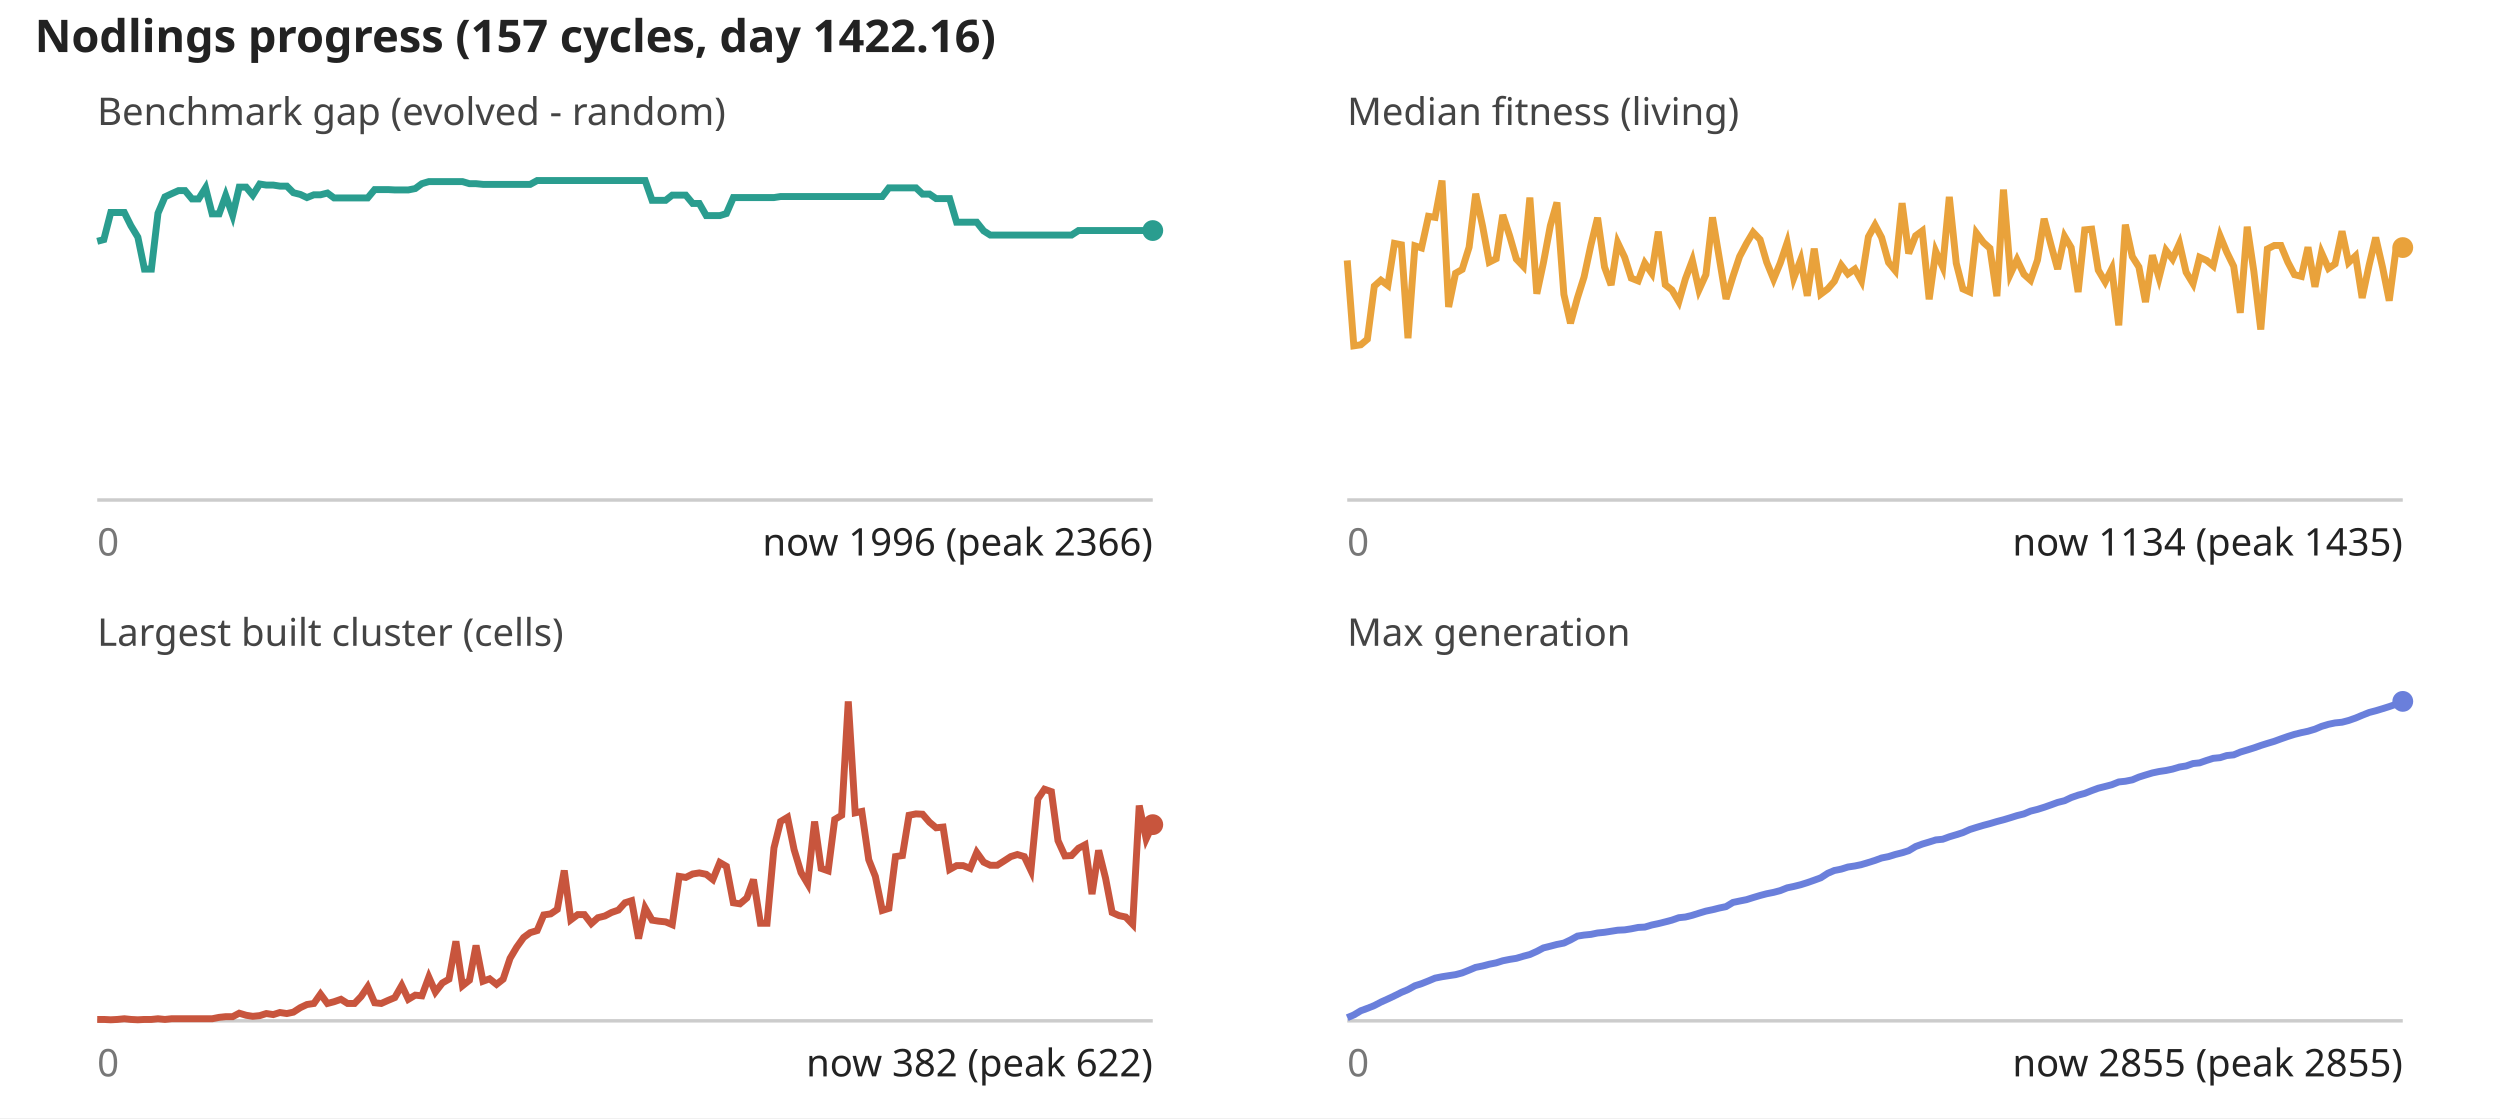
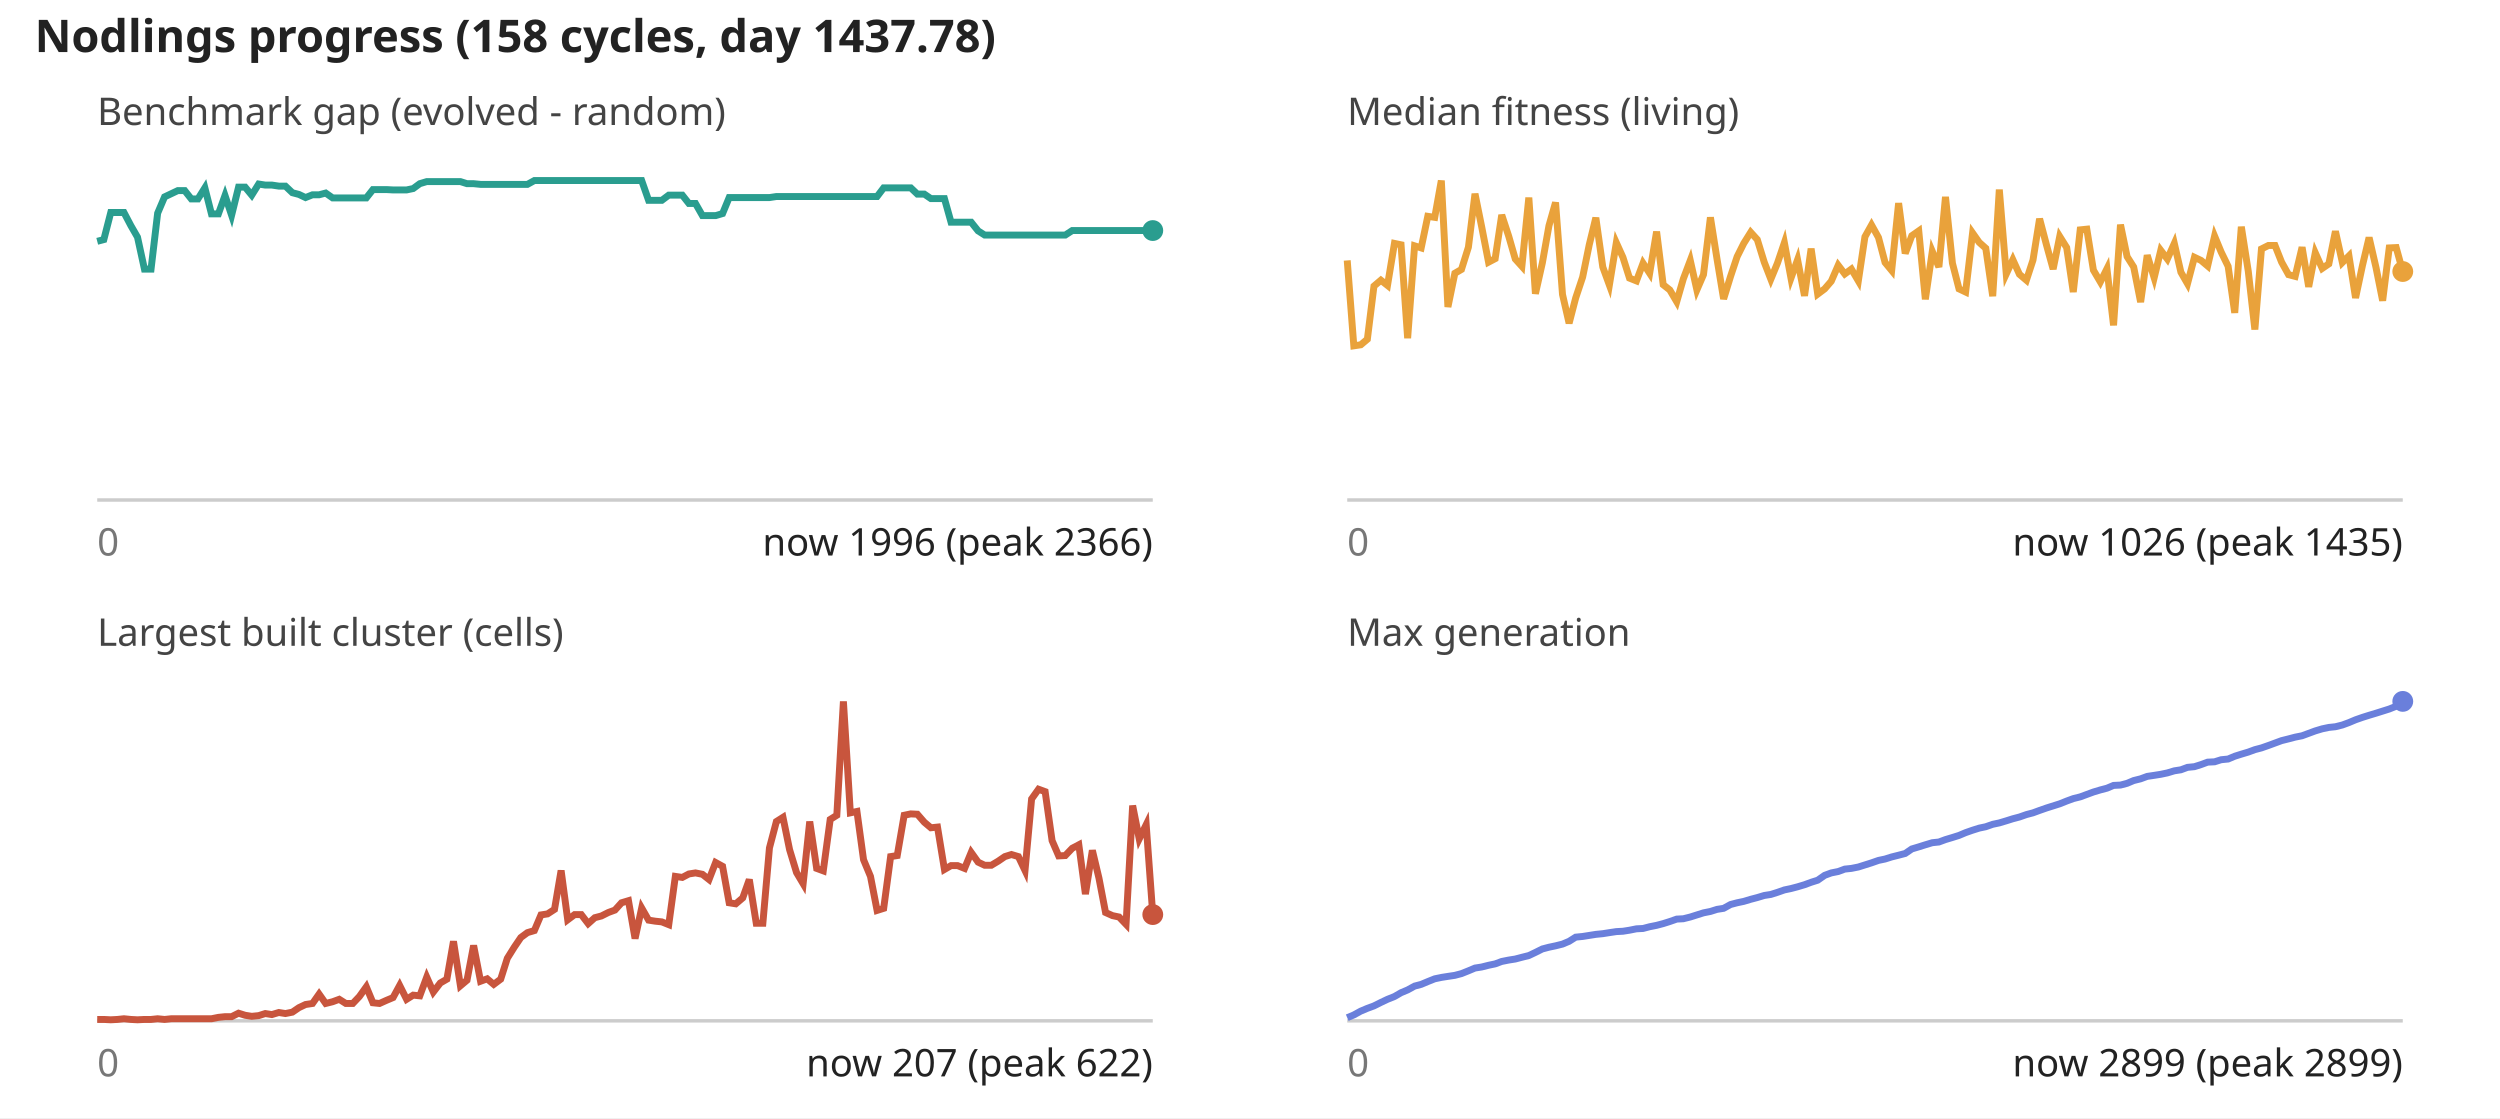
<svg xmlns="http://www.w3.org/2000/svg" viewBox="0 0 720 322" font-family="sans-serif" font-size="11">
  <rect width="100%" height="100%" fill="#fff" />
-   <text x="10" y="15" font-size="13" font-weight="bold" fill="#222">Nodlings progress (157 cycles, day 1422.16)</text>
+   <text x="10" y="15" font-size="13" font-weight="bold" fill="#222">Nodlings progress (158 cycles, day 1437.78)</text>
  <text x="28" y="36" fill="#444">Benchmark gap (evolved - random)</text>
  <line x1="28" y1="144" x2="332" y2="144" stroke="#ccc" />
-   <polyline fill="none" stroke="#2a9d8f" stroke-width="2" points="28.0,69.5 29.9,69.0 31.9,61.2 33.8,61.2 35.8,61.2 37.7,65.0 39.7,68.3 41.6,77.5 43.6,77.5 45.5,61.4 47.5,56.7 49.4,55.8 51.4,54.9 53.3,54.9 55.3,57.3 57.2,57.3 59.2,54.1 61.1,61.6 63.1,61.6 65.0,56.3 67.0,62.0 68.9,53.9 70.9,53.9 72.8,56.2 74.8,53.0 76.7,53.3 78.7,53.3 80.6,53.6 82.6,53.6 84.5,55.5 86.5,56.0 88.4,56.9 90.4,56.1 92.3,56.1 94.3,55.6 96.2,57.0 98.2,57.0 100.1,57.0 102.1,57.0 104.0,57.0 105.9,57.0 107.9,54.6 109.8,54.6 111.8,54.6 113.7,54.7 115.7,54.7 117.6,54.7 119.6,54.3 121.5,52.9 123.5,52.3 125.4,52.3 127.4,52.3 129.3,52.3 131.3,52.3 133.2,52.3 135.2,52.9 137.1,52.9 139.1,53.1 141.0,53.1 143.0,53.1 144.9,53.1 146.9,53.1 148.8,53.1 150.8,53.1 152.7,53.1 154.7,52.0 156.6,52.0 158.6,52.0 160.5,52.0 162.5,52.0 164.4,52.0 166.4,52.0 168.3,52.0 170.3,52.0 172.2,52.0 174.2,52.0 176.1,52.0 178.1,52.0 180.0,52.0 181.9,52.0 183.9,52.0 185.8,52.0 187.8,57.7 189.7,57.7 191.7,57.7 193.6,56.2 195.6,56.2 197.5,56.2 199.5,58.6 201.4,58.6 203.4,62.1 205.3,62.1 207.3,62.1 209.2,61.5 211.2,56.9 213.1,56.9 215.1,56.9 217.0,56.9 219.0,56.9 220.9,56.9 222.9,56.9 224.8,56.6 226.8,56.6 228.7,56.6 230.7,56.6 232.6,56.6 234.6,56.6 236.5,56.6 238.5,56.6 240.4,56.6 242.4,56.6 244.3,56.6 246.3,56.6 248.2,56.6 250.2,56.6 252.1,56.6 254.1,56.6 256.0,54.1 257.9,54.1 259.9,54.1 261.8,54.1 263.8,54.1 265.7,55.9 267.7,55.9 269.6,57.2 271.6,57.2 273.5,57.2 275.5,64.0 277.4,64.0 279.4,64.0 281.3,64.0 283.3,66.5 285.2,67.7 287.2,67.7 289.1,67.7 291.1,67.7 293.0,67.7 295.0,67.7 296.9,67.7 298.9,67.7 300.8,67.7 302.8,67.7 304.7,67.7 306.7,67.7 308.6,67.7 310.6,66.4 312.5,66.4 314.5,66.4 316.4,66.4 318.4,66.4 320.3,66.4 322.3,66.4 324.2,66.4 326.2,66.4 328.1,66.4 330.1,66.4 332.0,66.4" />
+   <polyline fill="none" stroke="#2a9d8f" stroke-width="2" points="28.0,69.5 29.9,69.0 31.9,61.2 33.8,61.2 35.7,61.2 37.7,65.0 39.6,68.3 41.6,77.5 43.5,77.5 45.4,61.4 47.4,56.7 49.3,55.8 51.2,54.9 53.2,54.9 55.1,57.3 57.0,57.3 59.0,54.1 60.9,61.6 62.9,61.6 64.8,56.3 66.7,62.0 68.7,53.9 70.6,53.9 72.5,56.2 74.5,53.0 76.4,53.3 78.3,53.3 80.3,53.6 82.2,53.6 84.2,55.5 86.1,56.0 88.0,56.9 90.0,56.1 91.9,56.1 93.8,55.6 95.8,57.0 97.7,57.0 99.6,57.0 101.6,57.0 103.5,57.0 105.5,57.0 107.4,54.6 109.3,54.6 111.3,54.6 113.2,54.7 115.1,54.7 117.1,54.7 119.0,54.3 120.9,52.9 122.9,52.3 124.8,52.3 126.8,52.3 128.7,52.3 130.6,52.3 132.6,52.3 134.5,52.9 136.4,52.9 138.4,53.1 140.3,53.1 142.2,53.1 144.2,53.1 146.1,53.1 148.1,53.1 150.0,53.1 151.9,53.1 153.9,52.0 155.8,52.0 157.7,52.0 159.7,52.0 161.6,52.0 163.5,52.0 165.5,52.0 167.4,52.0 169.4,52.0 171.3,52.0 173.2,52.0 175.2,52.0 177.1,52.0 179.0,52.0 181.0,52.0 182.9,52.0 184.8,52.0 186.8,57.7 188.7,57.7 190.6,57.7 192.6,56.2 194.5,56.2 196.5,56.2 198.4,58.6 200.3,58.6 202.3,62.1 204.2,62.1 206.1,62.1 208.1,61.5 210.0,56.9 211.9,56.9 213.9,56.9 215.8,56.9 217.8,56.9 219.7,56.9 221.6,56.9 223.6,56.6 225.5,56.6 227.4,56.6 229.4,56.6 231.3,56.6 233.2,56.6 235.2,56.6 237.1,56.6 239.1,56.6 241.0,56.6 242.9,56.6 244.9,56.6 246.8,56.6 248.7,56.6 250.7,56.6 252.6,56.6 254.5,54.1 256.5,54.1 258.4,54.1 260.4,54.1 262.3,54.1 264.2,55.9 266.2,55.9 268.1,57.2 270.0,57.2 272.0,57.2 273.9,64.0 275.8,64.0 277.8,64.0 279.7,64.0 281.7,66.5 283.6,67.7 285.5,67.7 287.5,67.7 289.4,67.7 291.3,67.7 293.3,67.7 295.2,67.7 297.1,67.7 299.1,67.7 301.0,67.7 303.0,67.7 304.9,67.7 306.8,67.7 308.8,66.4 310.7,66.4 312.6,66.4 314.6,66.4 316.5,66.4 318.4,66.4 320.4,66.4 322.3,66.4 324.3,66.4 326.2,66.4 328.1,66.4 330.1,66.4 332.0,66.4" />
  <circle cx="332.0" cy="66.4" r="3" fill="#2a9d8f" />
  <text x="28" y="160" fill="#777">0</text>
  <text x="332" y="160" text-anchor="end" fill="#222">now 1996 (peak 2366)</text>
  <text x="388" y="36" fill="#444">Median fitness (living)</text>
  <line x1="388" y1="144" x2="692" y2="144" stroke="#ccc" />
-   <polyline fill="none" stroke="#e9a23b" stroke-width="2" points="388.0,75.0 389.9,99.6 391.9,99.3 393.8,97.7 395.8,82.4 397.7,80.7 399.7,82.2 401.6,70.1 403.6,70.5 405.5,97.4 407.5,70.8 409.4,71.4 411.4,62.3 413.3,62.6 415.3,52.0 417.2,88.4 419.2,78.7 421.1,77.6 423.1,71.2 425.0,55.8 427.0,65.2 428.9,75.5 430.9,74.5 432.8,61.9 434.8,68.0 436.7,74.6 438.7,76.7 440.6,56.9 442.6,84.6 444.5,75.7 446.5,65.0 448.4,58.3 450.4,84.8 452.3,93.1 454.3,85.8 456.2,79.8 458.2,70.5 460.1,62.7 462.1,76.9 464.0,82.1 465.9,69.9 467.9,74.1 469.8,80.1 471.8,80.9 473.7,75.8 475.7,78.7 477.6,66.7 479.6,82.0 481.5,83.5 483.5,86.9 485.4,80.3 487.4,75.0 489.3,83.5 491.3,79.1 493.2,62.6 495.2,74.6 497.1,86.1 499.1,79.6 501.0,73.9 503.0,70.1 504.9,66.9 506.9,69.0 508.8,75.5 510.8,80.4 512.7,75.8 514.7,69.9 516.6,80.1 518.6,74.8 520.5,85.2 522.5,71.6 524.4,84.7 526.4,83.2 528.3,81.0 530.3,76.4 532.2,78.9 534.2,77.5 536.1,80.9 538.1,68.2 540.0,64.8 541.9,68.4 543.9,75.6 545.8,77.9 547.8,58.5 549.7,73.0 551.7,67.9 553.6,66.5 555.6,86.2 557.5,72.4 559.5,76.9 561.4,56.7 563.4,75.8 565.3,83.2 567.3,84.1 569.2,67.1 571.2,69.8 573.1,71.5 575.1,85.3 577.0,54.6 579.0,78.9 580.9,74.8 582.9,79.0 584.8,80.7 586.8,74.9 588.7,63.0 590.7,70.6 592.6,77.5 594.6,68.1 596.5,71.3 598.5,84.1 600.4,66.2 602.4,66.0 604.3,77.8 606.3,81.2 608.2,77.4 610.2,93.7 612.1,64.7 614.1,73.9 616.0,76.9 617.9,87.0 619.9,73.5 621.8,80.0 623.8,72.1 625.7,74.6 627.7,70.1 629.6,78.4 631.6,81.7 633.5,74.1 635.5,75.0 637.4,76.6 639.4,68.0 641.3,72.6 643.3,76.7 645.2,90.1 647.2,65.3 649.1,78.1 651.1,94.9 653.0,71.7 655.0,70.7 656.9,70.7 658.9,75.5 660.8,79.1 662.8,79.6 664.7,71.2 666.7,82.6 668.6,72.8 670.6,77.3 672.5,76.0 674.5,66.6 676.4,75.6 678.4,73.7 680.3,85.8 682.3,76.4 684.2,68.4 686.2,77.1 688.1,86.6 690.1,71.4 692.0,71.3" />
-   <circle cx="692.0" cy="71.3" r="3" fill="#e9a23b" />
+   <polyline fill="none" stroke="#e9a23b" stroke-width="2" points="388.0,75.0 389.9,99.6 391.9,99.3 393.8,97.7 395.7,82.4 397.7,80.7 399.6,82.2 401.6,70.1 403.5,70.5 405.4,97.4 407.4,70.8 409.3,71.4 411.2,62.3 413.2,62.6 415.1,52.0 417.0,88.4 419.0,78.7 420.9,77.6 422.9,71.2 424.8,55.8 426.7,65.2 428.7,75.5 430.6,74.5 432.5,61.9 434.5,68.0 436.4,74.6 438.3,76.7 440.3,56.9 442.2,84.6 444.2,75.7 446.1,65.0 448.0,58.3 450.0,84.8 451.9,93.1 453.8,85.8 455.8,79.8 457.7,70.5 459.6,62.7 461.6,76.9 463.5,82.1 465.5,69.9 467.4,74.1 469.3,80.1 471.3,80.9 473.2,75.8 475.1,78.7 477.1,66.7 479.0,82.0 480.9,83.5 482.9,86.9 484.8,80.3 486.8,75.0 488.7,83.5 490.6,79.1 492.6,62.6 494.5,74.6 496.4,86.1 498.4,79.6 500.3,73.9 502.2,70.1 504.2,66.9 506.1,69.0 508.1,75.5 510.0,80.4 511.9,75.8 513.9,69.9 515.8,80.1 517.7,74.8 519.7,85.2 521.6,71.6 523.5,84.7 525.5,83.2 527.4,81.0 529.4,76.4 531.3,78.9 533.2,77.5 535.2,80.9 537.1,68.2 539.0,64.8 541.0,68.4 542.9,75.6 544.8,77.9 546.8,58.5 548.7,73.0 550.6,67.9 552.6,66.5 554.5,86.2 556.5,72.4 558.4,76.9 560.3,56.7 562.3,75.8 564.2,83.2 566.1,84.1 568.1,67.1 570.0,69.8 571.9,71.5 573.9,85.3 575.8,54.6 577.8,78.9 579.7,74.8 581.6,79.0 583.6,80.7 585.5,74.9 587.4,63.0 589.4,70.6 591.3,77.5 593.2,68.1 595.2,71.3 597.1,84.1 599.1,66.2 601.0,66.0 602.9,77.8 604.9,81.2 606.8,77.4 608.7,93.7 610.7,64.7 612.6,73.9 614.5,76.9 616.5,87.0 618.4,73.5 620.4,80.0 622.3,72.1 624.2,74.6 626.2,70.1 628.1,78.4 630.0,81.7 632.0,74.1 633.9,75.0 635.8,76.6 637.8,68.0 639.7,72.6 641.7,76.7 643.6,90.1 645.5,65.3 647.5,78.1 649.4,94.9 651.3,71.7 653.3,70.7 655.2,70.7 657.1,75.5 659.1,79.1 661.0,79.6 663.0,71.2 664.9,82.6 666.8,72.8 668.8,77.3 670.7,76.0 672.6,66.6 674.6,75.6 676.5,73.7 678.4,85.8 680.4,76.4 682.3,68.4 684.3,77.1 686.2,86.6 688.1,71.4 690.1,71.3 692.0,78.2" />
+   <circle cx="692.0" cy="78.2" r="3" fill="#e9a23b" />
  <text x="388" y="160" fill="#777">0</text>
-   <text x="692" y="160" text-anchor="end" fill="#222">now 1134 (peak 1435)</text>
+   <text x="692" y="160" text-anchor="end" fill="#222">now 1026 (peak 1435)</text>
  <text x="28" y="186" fill="#444">Largest built cluster (cells)</text>
  <line x1="28" y1="294" x2="332" y2="294" stroke="#ccc" />
-   <polyline fill="none" stroke="#c8553d" stroke-width="2" points="28.0,293.6 29.9,293.6 31.9,293.7 33.8,293.6 35.8,293.4 37.7,293.6 39.7,293.7 41.6,293.6 43.6,293.6 45.5,293.4 47.5,293.6 49.4,293.4 51.4,293.4 53.3,293.4 55.3,293.4 57.2,293.4 59.2,293.4 61.1,293.4 63.1,293.0 65.0,292.8 67.0,292.8 68.9,291.8 70.9,292.4 72.8,292.7 74.8,292.5 76.7,291.9 78.7,292.2 80.6,291.6 82.6,291.9 84.5,291.5 86.5,290.2 88.4,289.3 90.4,289.0 92.3,286.3 94.3,289.0 96.2,288.5 98.2,287.8 100.1,289.0 102.1,289.0 104.0,287.0 105.9,284.2 107.9,288.8 109.8,289.0 111.8,288.1 113.7,287.3 115.7,283.8 117.6,287.8 119.6,286.6 121.5,286.8 123.5,281.4 125.4,285.7 127.4,283.1 129.3,282.0 131.3,271.1 133.2,283.9 135.2,282.3 137.1,272.3 139.1,282.6 141.0,281.9 143.0,283.5 144.9,282.0 146.9,276.0 148.8,272.8 150.8,270.0 152.7,268.6 154.7,268.0 156.6,263.5 158.6,263.2 160.5,261.9 162.5,250.7 164.4,264.9 166.4,263.4 168.3,263.4 170.3,266.0 172.2,264.3 174.2,263.8 176.1,262.8 178.1,262.1 180.0,260.0 181.9,259.4 183.9,270.3 185.8,261.5 187.8,265.0 189.7,265.3 191.7,265.5 193.6,266.3 195.6,252.4 197.5,252.7 199.5,251.7 201.4,251.4 203.4,251.8 205.3,253.3 207.3,248.4 209.2,249.5 211.2,260.0 213.1,260.3 215.1,258.6 217.0,253.3 219.0,265.9 220.9,265.9 222.9,244.2 224.8,236.6 226.8,235.4 228.7,244.7 230.7,251.3 232.6,254.5 234.6,236.6 236.5,250.1 238.5,250.8 240.4,236.0 242.4,234.8 244.3,202.0 246.3,234.1 248.2,233.7 250.2,247.6 252.1,252.4 254.1,262.2 256.0,261.6 257.9,246.7 259.9,246.4 261.8,234.8 263.8,234.4 265.7,234.5 267.7,236.8 269.6,238.4 271.6,238.2 273.5,250.4 275.5,249.3 277.4,249.3 279.4,250.1 281.3,245.5 283.3,248.3 285.2,249.2 287.2,249.2 289.1,248.0 291.1,246.7 293.0,246.1 295.0,246.7 296.9,250.7 298.9,230.1 300.8,227.3 302.8,228.0 304.7,242.1 306.7,246.5 308.6,246.4 310.6,244.3 312.5,243.3 314.5,257.5 316.4,244.9 318.4,252.9 320.3,262.8 322.3,263.7 324.2,264.1 326.2,266.2 328.1,232.0 330.1,241.6 332.0,237.5" />
-   <circle cx="332.0" cy="237.5" r="3" fill="#c8553d" />
+   <polyline fill="none" stroke="#c8553d" stroke-width="2" points="28.0,293.6 29.9,293.6 31.9,293.7 33.8,293.6 35.7,293.4 37.7,293.6 39.6,293.7 41.6,293.6 43.5,293.6 45.4,293.4 47.4,293.6 49.3,293.4 51.2,293.4 53.2,293.4 55.1,293.4 57.0,293.4 59.0,293.4 60.9,293.4 62.9,293.0 64.8,292.8 66.7,292.8 68.7,291.8 70.6,292.4 72.5,292.7 74.5,292.5 76.4,291.9 78.3,292.2 80.3,291.6 82.2,291.9 84.2,291.5 86.1,290.2 88.0,289.3 90.0,289.0 91.9,286.3 93.8,289.0 95.8,288.5 97.7,287.8 99.6,289.0 101.6,289.0 103.5,287.0 105.5,284.2 107.4,288.8 109.3,289.0 111.3,288.1 113.2,287.3 115.1,283.8 117.1,287.8 119.0,286.6 120.9,286.8 122.9,281.4 124.8,285.7 126.8,283.1 128.7,282.0 130.6,271.1 132.6,283.9 134.5,282.3 136.4,272.3 138.4,282.6 140.3,281.9 142.2,283.5 144.2,282.0 146.1,276.0 148.1,272.8 150.0,270.0 151.9,268.6 153.9,268.0 155.8,263.5 157.7,263.2 159.7,261.9 161.6,250.7 163.5,264.9 165.5,263.4 167.4,263.4 169.4,266.0 171.3,264.3 173.2,263.8 175.2,262.8 177.1,262.1 179.0,260.0 181.0,259.4 182.9,270.3 184.8,261.5 186.8,265.0 188.7,265.3 190.6,265.5 192.6,266.3 194.5,252.4 196.5,252.7 198.4,251.7 200.3,251.4 202.3,251.8 204.2,253.3 206.1,248.4 208.1,249.5 210.0,260.0 211.9,260.3 213.9,258.6 215.8,253.3 217.8,265.9 219.7,265.9 221.6,244.2 223.6,236.6 225.5,235.4 227.4,244.7 229.4,251.3 231.3,254.5 233.2,236.6 235.2,250.1 237.1,250.8 239.1,236.0 241.0,234.8 242.9,202.0 244.9,234.1 246.8,233.7 248.7,247.6 250.7,252.4 252.6,262.2 254.5,261.6 256.5,246.7 258.4,246.4 260.4,234.8 262.3,234.4 264.2,234.5 266.2,236.8 268.1,238.4 270.0,238.2 272.0,250.4 273.9,249.3 275.8,249.3 277.8,250.1 279.7,245.5 281.7,248.3 283.6,249.2 285.5,249.2 287.5,248.0 289.4,246.7 291.3,246.1 293.3,246.7 295.2,250.7 297.1,230.1 299.1,227.3 301.0,228.0 303.0,242.1 304.9,246.5 306.8,246.4 308.8,244.3 310.7,243.3 312.6,257.5 314.6,244.9 316.5,252.9 318.4,262.8 320.4,263.7 322.3,264.1 324.3,266.2 326.2,232.0 328.1,241.6 330.1,237.5 332.0,263.4" />
+   <circle cx="332.0" cy="263.4" r="3" fill="#c8553d" />
  <text x="28" y="310" fill="#777">0</text>
-   <text x="332" y="310" text-anchor="end" fill="#222">now 382 (peak 622)</text>
+   <text x="332" y="310" text-anchor="end" fill="#222">now 207 (peak 622)</text>
  <text x="388" y="186" fill="#444">Max generation</text>
  <line x1="388" y1="294" x2="692" y2="294" stroke="#ccc" />
-   <polyline fill="none" stroke="#6a7fdb" stroke-width="2" points="388.0,293.1 389.9,292.3 391.9,291.1 393.8,290.4 395.8,289.6 397.7,288.6 399.7,287.7 401.6,286.8 403.6,285.8 405.5,285.0 407.5,283.9 409.4,283.3 411.4,282.5 413.3,281.7 415.3,281.3 417.2,281.0 419.2,280.7 421.1,280.2 423.1,279.4 425.0,278.6 427.0,278.2 428.9,277.7 430.9,277.3 432.8,276.7 434.8,276.3 436.7,276.0 438.7,275.4 440.6,274.9 442.6,274.0 444.5,273.0 446.5,272.5 448.4,272.0 450.4,271.6 452.3,270.7 454.3,269.6 456.2,269.3 458.2,269.1 460.1,268.7 462.1,268.5 464.0,268.2 465.9,267.9 467.9,267.8 469.8,267.5 471.8,267.1 473.7,267.0 475.7,266.4 477.6,266.0 479.6,265.5 481.5,265.0 483.5,264.3 485.4,264.1 487.4,263.6 489.3,263.0 491.3,262.4 493.2,262.0 495.2,261.5 497.1,261.1 499.1,259.9 501.0,259.5 503.0,259.1 504.9,258.5 506.9,257.9 508.8,257.4 510.8,257.0 512.7,256.5 514.7,255.7 516.6,255.3 518.6,254.8 520.5,254.2 522.5,253.5 524.4,252.8 526.4,251.5 528.3,250.7 530.3,250.3 532.2,249.7 534.2,249.4 536.1,249.0 538.1,248.4 540.0,247.8 541.9,247.1 543.9,246.7 545.8,246.1 547.8,245.6 549.7,245.0 551.7,243.8 553.6,243.1 555.6,242.5 557.5,241.9 559.5,241.7 561.4,241.0 563.4,240.4 565.3,239.8 567.3,238.9 569.2,238.3 571.2,237.7 573.1,237.2 575.1,236.6 577.0,236.1 579.0,235.5 580.9,234.9 582.9,234.4 584.8,233.6 586.8,233.1 588.7,232.5 590.7,231.8 592.6,231.1 594.6,230.6 596.5,229.7 598.5,229.0 600.4,228.5 602.4,227.7 604.3,227.0 606.3,226.5 608.2,226.0 610.2,225.2 612.1,225.0 614.1,224.6 616.0,223.8 617.9,223.2 619.9,222.6 621.8,222.2 623.8,221.9 625.7,221.5 627.7,220.9 629.6,220.6 631.6,219.9 633.5,219.7 635.5,219.0 637.4,218.4 639.4,218.2 641.3,217.6 643.3,217.4 645.2,216.6 647.2,216.0 649.1,215.4 651.1,214.7 653.0,214.1 655.0,213.5 656.9,212.8 658.9,212.1 660.8,211.5 662.8,211.0 664.7,210.6 666.7,210.0 668.6,209.2 670.6,208.6 672.5,208.2 674.5,208.0 676.4,207.5 678.4,206.8 680.3,206.0 682.3,205.2 684.2,204.7 686.2,204.1 688.1,203.5 690.1,202.8 692.0,202.0" />
+   <polyline fill="none" stroke="#6a7fdb" stroke-width="2" points="388.0,293.1 389.9,292.3 391.9,291.2 393.8,290.4 395.7,289.7 397.7,288.7 399.6,287.8 401.6,287.0 403.5,285.9 405.4,285.1 407.4,284.0 409.3,283.5 411.2,282.7 413.2,281.9 415.1,281.5 417.0,281.2 419.0,280.9 420.9,280.4 422.9,279.6 424.8,278.8 426.7,278.5 428.7,278.0 430.6,277.6 432.5,276.9 434.5,276.5 436.4,276.2 438.3,275.7 440.3,275.2 442.2,274.3 444.2,273.3 446.1,272.8 448.0,272.4 450.0,271.9 451.9,271.1 453.8,269.9 455.8,269.7 457.7,269.4 459.6,269.1 461.6,268.9 463.5,268.6 465.5,268.3 467.4,268.2 469.3,267.9 471.3,267.5 473.2,267.4 475.1,266.9 477.1,266.5 479.0,266.0 480.9,265.4 482.9,264.7 484.8,264.6 486.8,264.1 488.7,263.5 490.6,262.9 492.6,262.5 494.5,261.9 496.4,261.6 498.4,260.5 500.3,260.0 502.2,259.6 504.2,259.0 506.1,258.5 508.1,257.9 510.0,257.6 511.9,257.0 513.9,256.3 515.8,255.9 517.7,255.4 519.7,254.8 521.6,254.1 523.5,253.5 525.5,252.1 527.4,251.4 529.4,251.0 531.3,250.3 533.2,250.1 535.2,249.7 537.1,249.1 539.0,248.5 541.0,247.8 542.9,247.4 544.8,246.8 546.8,246.3 548.7,245.8 550.6,244.5 552.6,243.9 554.5,243.3 556.5,242.7 558.4,242.5 560.3,241.8 562.3,241.2 564.2,240.6 566.1,239.8 568.1,239.1 570.0,238.5 571.9,238.1 573.9,237.4 575.8,237.0 577.8,236.4 579.7,235.8 581.6,235.3 583.6,234.6 585.5,234.1 587.4,233.4 589.4,232.7 591.3,232.1 593.2,231.5 595.2,230.7 597.1,230.0 599.1,229.5 601.0,228.8 602.9,228.1 604.9,227.5 606.8,227.0 608.7,226.2 610.7,226.1 612.6,225.6 614.5,224.8 616.5,224.3 618.4,223.6 620.4,223.3 622.3,223.0 624.2,222.6 626.2,222.0 628.1,221.7 630.0,221.0 632.0,220.8 633.9,220.2 635.8,219.5 637.8,219.4 639.7,218.8 641.7,218.6 643.6,217.8 645.5,217.2 647.5,216.6 649.4,215.9 651.3,215.4 653.3,214.7 655.2,214.0 657.1,213.3 659.1,212.8 661.0,212.3 663.0,211.9 664.9,211.2 666.8,210.5 668.8,209.9 670.7,209.5 672.6,209.3 674.6,208.8 676.5,208.1 678.4,207.3 680.4,206.6 682.3,206.0 684.3,205.4 686.2,204.8 688.1,204.2 690.1,203.4 692.0,202.0" />
  <circle cx="692.0" cy="202.0" r="3" fill="#6a7fdb" />
  <text x="388" y="310" fill="#777">0</text>
-   <text x="692" y="310" text-anchor="end" fill="#222">now 2855 (peak 2855)</text>
+   <text x="692" y="310" text-anchor="end" fill="#222">now 2899 (peak 2899)</text>
</svg>
